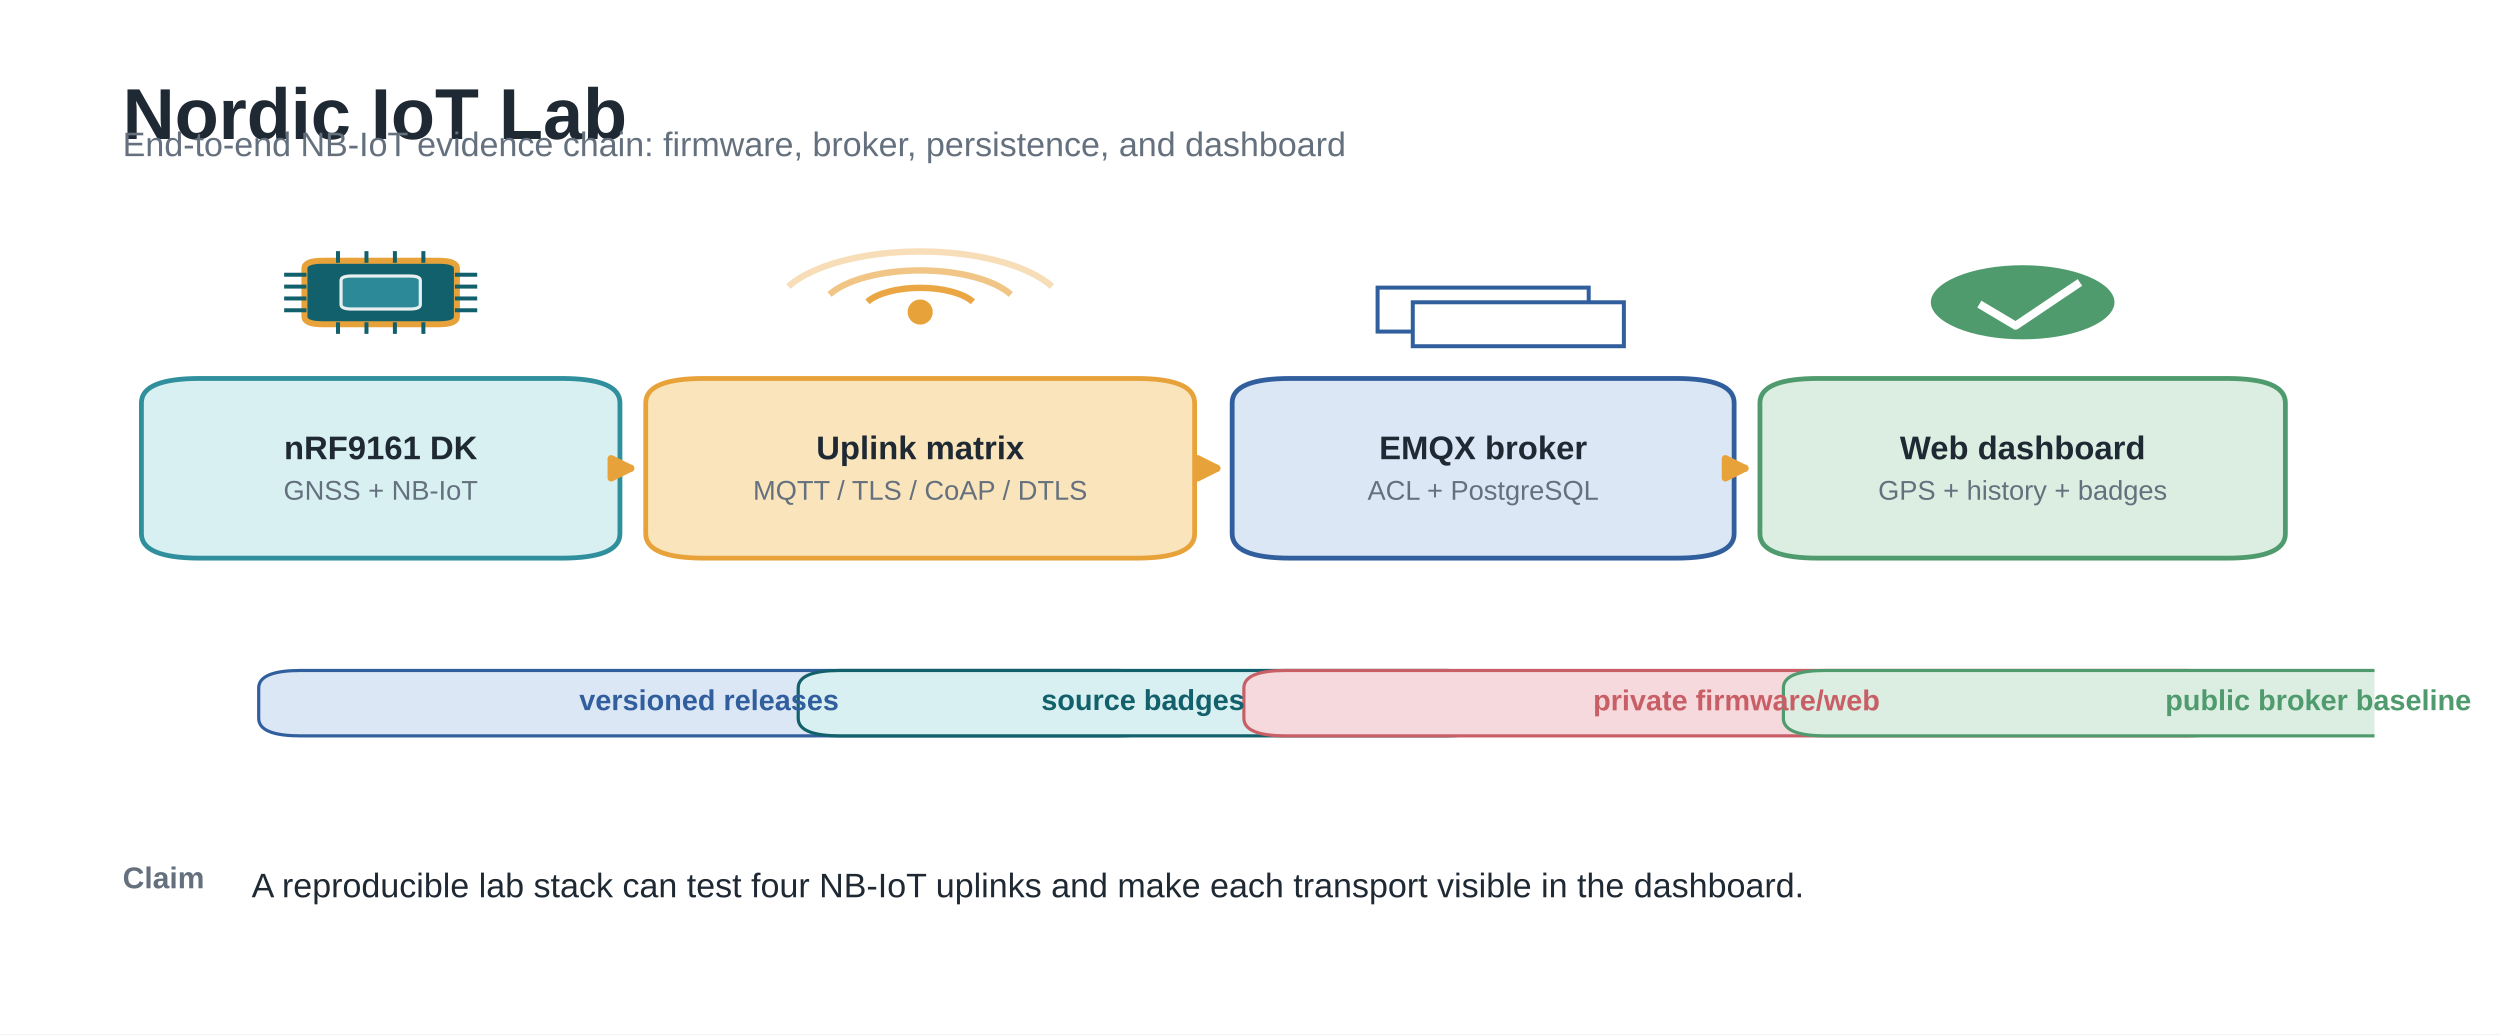
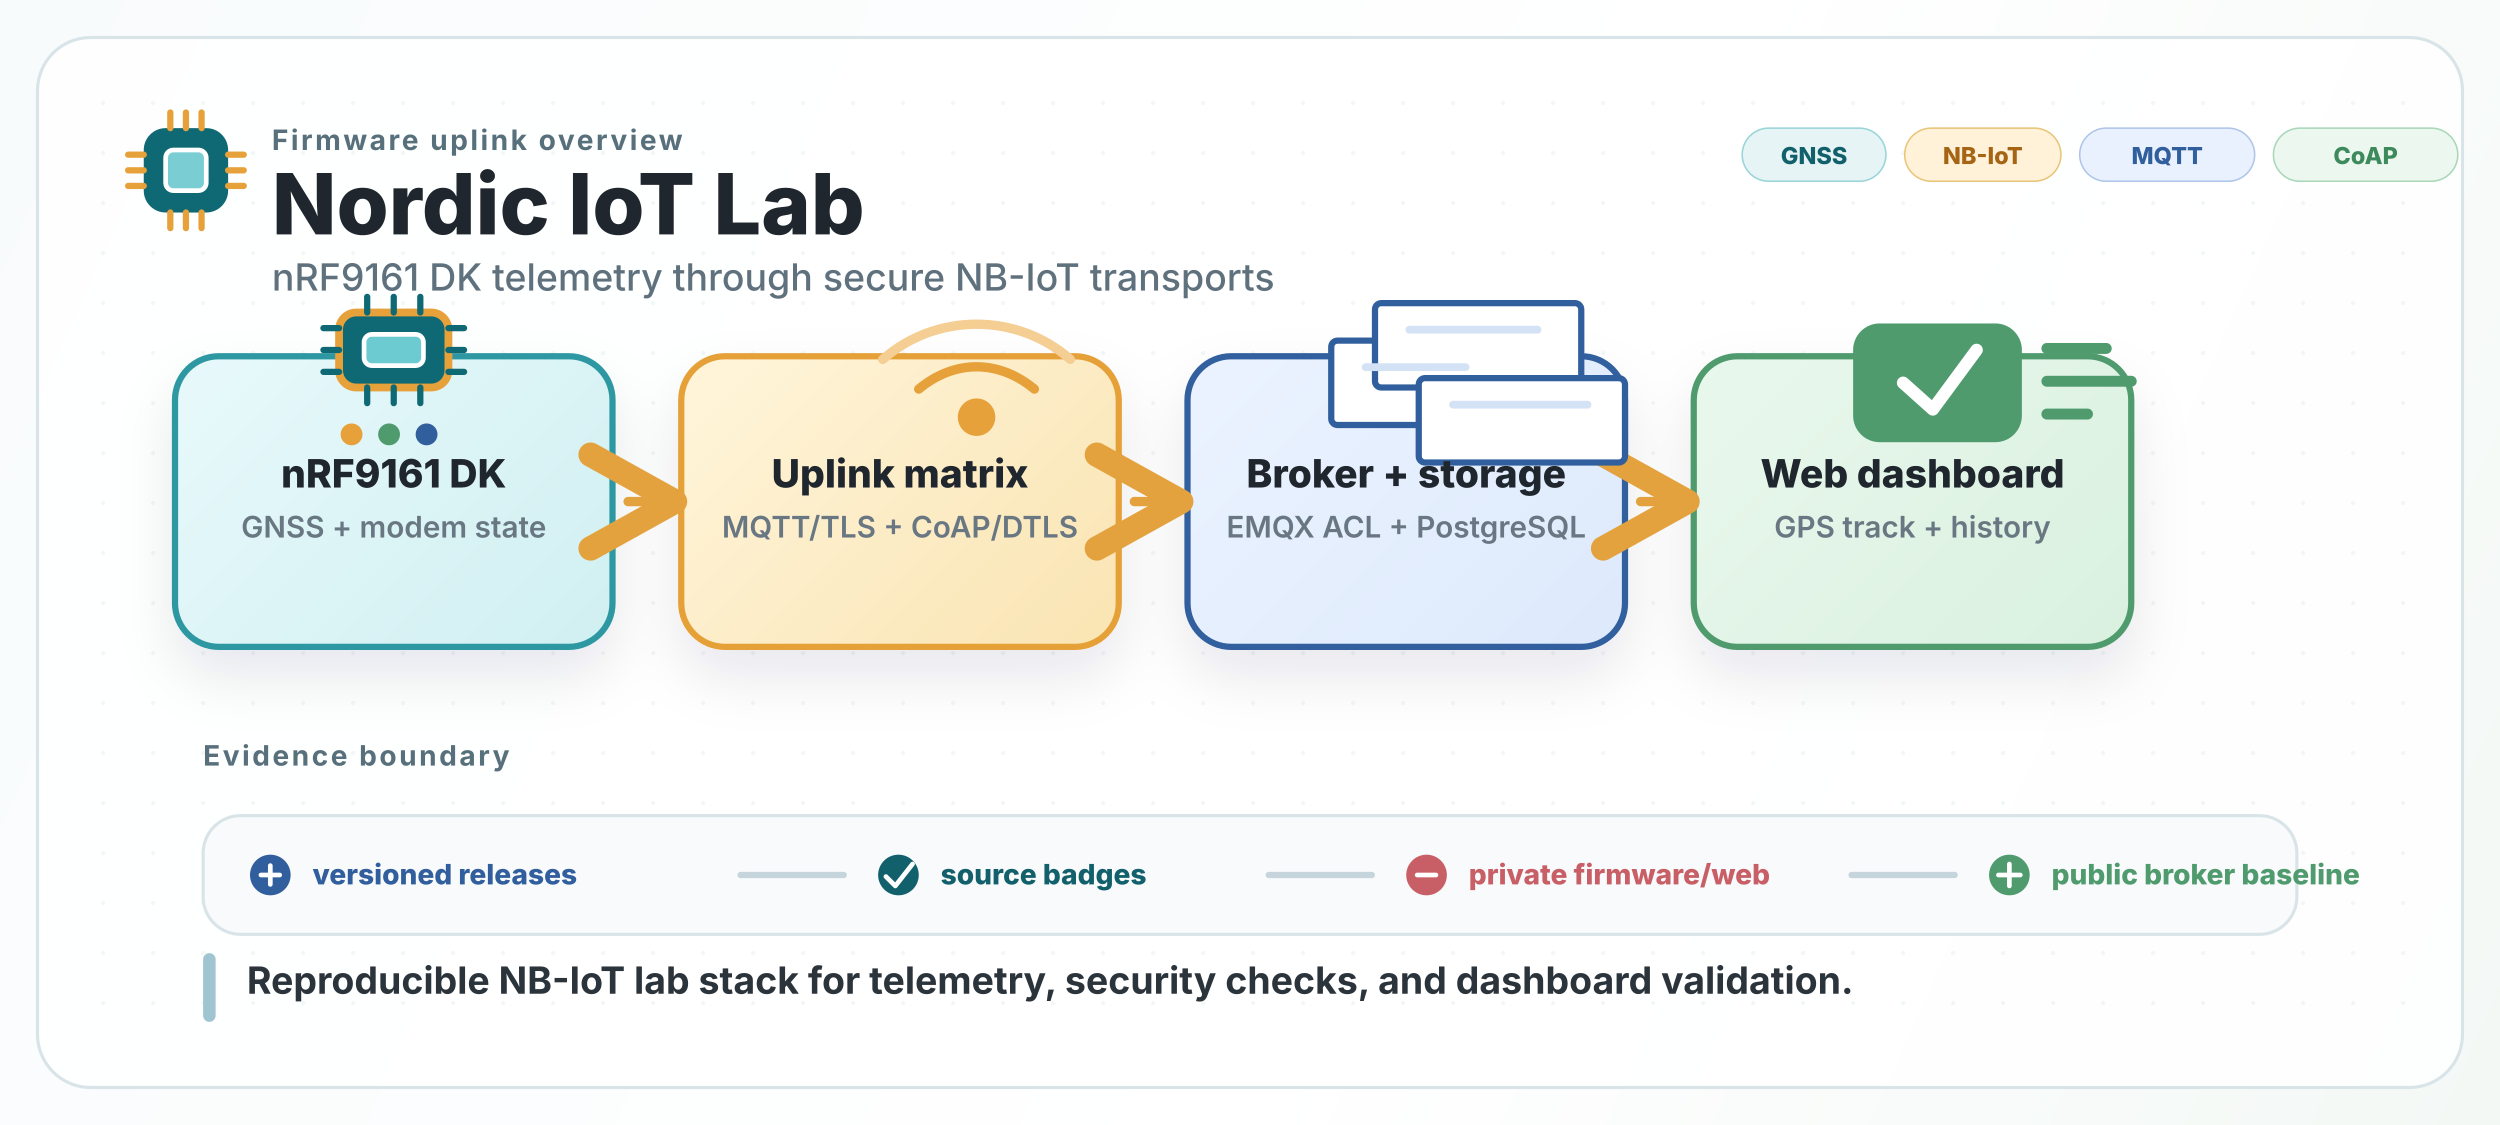
- <svg xmlns="http://www.w3.org/2000/svg" xmlns:xlink="http://www.w3.org/1999/xlink" width="624.447pt" height="258.336pt" viewBox="0 0 624.447 258.336" version="1.1">
+ <svg xmlns="http://www.w3.org/2000/svg" width="1600" height="720" viewBox="0 0 1600 720" fill="none" role="img" aria-labelledby="title desc">
  <defs>
-     <style type="text/css">*{stroke-linejoin: round; stroke-linecap: butt}</style>
+     <linearGradient id="bg" x1="0" y1="0" x2="1600" y2="720" gradientUnits="userSpaceOnUse">
+       <stop stop-color="#F8FBFC" />
+       <stop offset="0.58" stop-color="#FFFFFF" />
+       <stop offset="1" stop-color="#F3F8F5" />
+     </linearGradient>
+     <linearGradient id="deviceFill" x1="168" y1="214" x2="392" y2="438" gradientUnits="userSpaceOnUse">
+       <stop stop-color="#E6F8FA" />
+       <stop offset="1" stop-color="#CFEFF1" />
+     </linearGradient>
+     <linearGradient id="uplinkFill" x1="492" y1="214" x2="716" y2="438" gradientUnits="userSpaceOnUse">
+       <stop stop-color="#FFF4D8" />
+       <stop offset="1" stop-color="#F9E3B0" />
+     </linearGradient>
+     <linearGradient id="brokerFill" x1="816" y1="214" x2="1040" y2="438" gradientUnits="userSpaceOnUse">
+       <stop stop-color="#EAF2FF" />
+       <stop offset="1" stop-color="#DCE9FB" />
+     </linearGradient>
+     <linearGradient id="dashFill" x1="1140" y1="214" x2="1364" y2="438" gradientUnits="userSpaceOnUse">
+       <stop stop-color="#E8F7EC" />
+       <stop offset="1" stop-color="#D8F0DF" />
+     </linearGradient>
+     <filter id="softShadow" x="-20%" y="-20%" width="140%" height="150%" color-interpolation-filters="sRGB">
+       <feDropShadow dx="0" dy="18" stdDeviation="18" flood-color="#1C2B33" flood-opacity="0.09" />
+     </filter>
+     <pattern id="dotGrid" width="32" height="32" patternUnits="userSpaceOnUse">
+       <circle cx="2" cy="2" r="1.4" fill="#D9E5E8" opacity="0.65" />
+     </pattern>
+     <marker id="arrow" markerWidth="14" markerHeight="14" refX="10" refY="7" orient="auto" markerUnits="strokeWidth">
+       <path d="M2 2L11 7L2 12" fill="none" stroke="#E3A23D" stroke-width="2.6" stroke-linecap="round" stroke-linejoin="round" />
+     </marker>
+     <style>
+       .font { font-family: Inter, -apple-system, BlinkMacSystemFont, "Segoe UI", Arial, sans-serif; }
+       .eyebrow { font-size: 18px; font-weight: 700; letter-spacing: 1.6px; text-transform: uppercase; fill: #58707B; }
+       .title { font-size: 54px; font-weight: 800; fill: #20262E; }
+       .subtitle { font-size: 24px; font-weight: 500; fill: #60717E; }
+       .node-title { font-size: 25px; font-weight: 800; fill: #20262E; }
+       .node-copy { font-size: 19px; font-weight: 600; fill: #697782; }
+       .pill { font-size: 15px; font-weight: 800; }
+       .label { font-size: 18px; font-weight: 800; }
+       .small { font-size: 16px; font-weight: 700; }
+       .claim { font-size: 24px; font-weight: 700; fill: #2B333B; }
+       .muted { fill: #6B7A86; }
+     </style>
  </defs>
-   <g id="figure_1">
-     <g id="patch_1">
-       <path d="M 0 258.336 L 624.447 258.336 L 624.447 0 L 0 0 z " style="fill: #ffffff" />
+   <rect width="1600" height="720" rx="0" fill="url(#bg)" />
+   <rect x="24" y="24" width="1552" height="672" rx="34" fill="white" opacity="0.86" />
+   <rect x="24" y="24" width="1552" height="672" rx="34" stroke="#D9E4E8" stroke-width="2" />
+   <rect x="48" y="48" width="1504" height="624" rx="26" fill="url(#dotGrid)" opacity="0.5" />
+   <g class="font">
+     <g transform="translate(92 78)">
+       <g transform="translate(0 4)">
+         <rect x="0" y="0" width="54" height="54" rx="14" fill="#0F6975" />
+         <rect x="14" y="14" width="26" height="26" rx="5" fill="#79CDD3" stroke="#FFFFFF" stroke-width="3" />
+         <path d="M-10 17H0M-10 27H0M-10 37H0M54 17H64M54 27H64M54 37H64M17 -10V0M27 -10V0M37 -10V0M17 54V64M27 54V64M37 54V64" stroke="#E6A13A" stroke-width="4" stroke-linecap="round" />
+       </g>
+       <text x="82" y="18" class="eyebrow">Firmware uplink overview</text>
+       <text x="82" y="72" class="title">Nordic IoT Lab</text>
+       <text x="82" y="108" class="subtitle">nRF9161 DK telemetry through secure NB-IoT transports</text>
    </g>
-     <g id="axes_1">
-       <g id="patch_2">
-         <path d="M 49.971 139.413 L 140.199 139.413 Q 154.847 139.413 154.847 133.315 L 154.847 100.627 Q 154.847 94.529 140.199 94.529 L 49.971 94.529 Q 35.323 94.529 35.323 100.627 L 35.323 133.315 Q 35.323 139.413 49.971 139.413 z " clip-path="url(#pf5a3e34393)" style="fill: #d8f0f1; stroke: #2f8f9d; stroke-width: 1.2; stroke-linejoin: miter" />
+     <g transform="translate(1115 82)">
+       <rect x="0" y="0" width="92" height="34" rx="17" fill="#E6F4F5" stroke="#99D4D8" />
+       <text x="46" y="23" text-anchor="middle" class="pill" fill="#12606B">GNSS</text>
+       <rect x="104" y="0" width="100" height="34" rx="17" fill="#FFF2D9" stroke="#E8C579" />
+       <text x="154" y="23" text-anchor="middle" class="pill" fill="#A66514">NB-IoT</text>
+       <rect x="216" y="0" width="112" height="34" rx="17" fill="#E9F1FE" stroke="#AFC5E8" />
+       <text x="272" y="23" text-anchor="middle" class="pill" fill="#315F9D">MQTT</text>
+       <rect x="340" y="0" width="118" height="34" rx="17" fill="#EBF7EF" stroke="#A9D7B8" />
+       <text x="399" y="23" text-anchor="middle" class="pill" fill="#3E8A5C">CoAP</text>
+     </g>
+     <g filter="url(#softShadow)">
+       <rect x="112" y="228" width="280" height="186" rx="28" fill="url(#deviceFill)" stroke="#2E98A2" stroke-width="4" />
+       <rect x="436" y="228" width="280" height="186" rx="28" fill="url(#uplinkFill)" stroke="#E5A139" stroke-width="4" />
+       <rect x="760" y="228" width="280" height="186" rx="28" fill="url(#brokerFill)" stroke="#315F9D" stroke-width="4" />
+       <rect x="1084" y="228" width="280" height="186" rx="28" fill="url(#dashFill)" stroke="#4F9B6E" stroke-width="4" />
+     </g>
+     <path d="M402 321H426" stroke="#E3A23D" stroke-width="6" stroke-linecap="round" marker-end="url(#arrow)" />
+     <path d="M726 321H750" stroke="#E3A23D" stroke-width="6" stroke-linecap="round" marker-end="url(#arrow)" />
+     <path d="M1050 321H1074" stroke="#E3A23D" stroke-width="6" stroke-linecap="round" marker-end="url(#arrow)" />
+     <g transform="translate(207 172)">
+       <rect x="10" y="28" width="70" height="48" rx="11" fill="#0F6975" stroke="#E6A13A" stroke-width="5" />
+       <rect x="26" y="42" width="38" height="20" rx="5" fill="#6CCBD1" stroke="#FFFFFF" stroke-width="3" />
+       <path d="M0 38H10M0 52H10M0 66H10M80 38H90M80 52H90M80 66H90M28 18V28M45 18V28M62 18V28M28 76V86M45 76V86M62 76V86" stroke="#0F6975" stroke-width="4" stroke-linecap="round" />
+       <circle cx="18" cy="106" r="7" fill="#E6A13A" />
+       <circle cx="42" cy="106" r="7" fill="#4F9B6E" />
+       <circle cx="66" cy="106" r="7" fill="#315F9D" />
+     </g>
+     <g transform="translate(565 176)">
+       <path d="M0 54C34 24 86 24 120 54" stroke="#F4CE93" stroke-width="6" stroke-linecap="round" />
+       <path d="M23 73C46 54 74 54 97 73" stroke="#E6A13A" stroke-width="6" stroke-linecap="round" />
+       <circle cx="60" cy="91" r="12" fill="#E6A13A" />
+     </g>
+     <g transform="translate(852 178)">
+       <rect x="0" y="40" width="132" height="54" rx="4" fill="#FFFFFF" stroke="#315F9D" stroke-width="4" />
+       <rect x="28" y="16" width="132" height="54" rx="4" fill="#FFFFFF" stroke="#315F9D" stroke-width="4" />
+       <rect x="56" y="64" width="132" height="54" rx="4" fill="#FFFFFF" stroke="#315F9D" stroke-width="4" />
+       <path d="M22 57H86M50 33H132M78 81H164" stroke="#D4E2F5" stroke-width="5" stroke-linecap="round" />
+     </g>
+     <g transform="translate(1186 181)">
+       <rect x="0" y="26" width="108" height="76" rx="17" fill="#4F9B6E" />
+       <path d="M32 64L51 81L79 43" stroke="#FFFFFF" stroke-width="8" stroke-linecap="round" stroke-linejoin="round" />
+       <path d="M124 42H162M124 63H178M124 84H150" stroke="#4F9B6E" stroke-width="7" stroke-linecap="round" />
+     </g>
+     <text x="252" y="312" text-anchor="middle" class="node-title">nRF9161 DK</text>
+     <text x="252" y="344" text-anchor="middle" class="node-copy">GNSS + modem state</text>
+     <text x="576" y="312" text-anchor="middle" class="node-title">Uplink matrix</text>
+     <text x="576" y="344" text-anchor="middle" class="node-copy">MQTT/TLS + CoAP/DTLS</text>
+     <text x="900" y="312" text-anchor="middle" class="node-title">Broker + storage</text>
+     <text x="900" y="344" text-anchor="middle" class="node-copy">EMQX ACL + PostgreSQL</text>
+     <text x="1224" y="312" text-anchor="middle" class="node-title">Web dashboard</text>
+     <text x="1224" y="344" text-anchor="middle" class="node-copy">GPS track + history</text>
+     <g transform="translate(130 466)">
+       <text x="0" y="24" class="eyebrow">Evidence boundary</text>
+       <rect x="0" y="56" width="1340" height="76" rx="24" fill="#F8FAFB" stroke="#D9E4E8" stroke-width="2" />
+       <g transform="translate(30 77)">
+         <circle cx="13" cy="17" r="13" fill="#315F9D" />
+         <path d="M7 17H19M13 11V23" stroke="#FFFFFF" stroke-width="3" stroke-linecap="round" />
+         <text x="40" y="23" class="label" fill="#315F9D">versioned releases</text>
      </g>
-       <g id="patch_3">
-         <path d="M 175.939 139.413 L 283.745 139.413 Q 298.392 139.413 298.392 133.315 L 298.392 100.627 Q 298.392 94.529 283.745 94.529 L 175.939 94.529 Q 161.292 94.529 161.292 100.627 L 161.292 133.315 Q 161.292 139.413 175.939 139.413 z " clip-path="url(#pf5a3e34393)" style="fill: #f9e4bc; stroke: #e8a23a; stroke-width: 1.2; stroke-linejoin: miter" />
+       <path d="M344 94H410" stroke="#C6D4DB" stroke-width="4" stroke-linecap="round" />
+       <g transform="translate(432 77)">
+         <circle cx="13" cy="17" r="13" fill="#12606B" />
+         <path d="M5 18L11 24L22 10" stroke="#FFFFFF" stroke-width="3" stroke-linecap="round" stroke-linejoin="round" />
+         <text x="40" y="23" class="label" fill="#12606B">source badges</text>
      </g>
-       <g id="patch_4">
-         <path d="M 322.414 139.413 L 418.502 139.413 Q 433.149 139.413 433.149 133.315 L 433.149 100.627 Q 433.149 94.529 418.502 94.529 L 322.414 94.529 Q 307.767 94.529 307.767 100.627 L 307.767 133.315 Q 307.767 139.413 322.414 139.413 z " clip-path="url(#pf5a3e34393)" style="fill: #dce7f6; stroke: #315f9d; stroke-width: 1.2; stroke-linejoin: miter" />
+       <path d="M682 94H748" stroke="#C6D4DB" stroke-width="4" stroke-linecap="round" />
+       <g transform="translate(770 77)">
+         <circle cx="13" cy="17" r="13" fill="#C95F66" />
+         <path d="M7 17H19" stroke="#FFFFFF" stroke-width="3" stroke-linecap="round" />
+         <text x="40" y="23" class="label" fill="#C95F66">private firmware/web</text>
      </g>
-       <g id="patch_5">
-         <path d="M 454.242 139.413 L 556.188 139.413 Q 570.836 139.413 570.836 133.315 L 570.836 100.627 Q 570.836 94.529 556.188 94.529 L 454.242 94.529 Q 439.594 94.529 439.594 100.627 L 439.594 133.315 Q 439.594 139.413 454.242 139.413 z " clip-path="url(#pf5a3e34393)" style="fill: #dceee2; stroke: #4f9b6e; stroke-width: 1.2; stroke-linejoin: miter" />
-       </g>
-       <g id="patch_6">
-         <path d="M 156.675 116.971 Q 158.07 116.971 157.452 116.971 " clip-path="url(#pf5a3e34393)" style="fill: none; stroke: #e8a23a; stroke-width: 1.8; stroke-linecap: round" />
-         <path d="M 152.652 114.571 L 157.452 116.971 L 152.652 119.371 z " clip-path="url(#pf5a3e34393)" style="fill: #e8a23a; stroke: #e8a23a; stroke-width: 1.8; stroke-linecap: round" />
-       </g>
-       <g id="patch_7">
-         <path d="M 300.222 116.971 Q 303.08 116.971 303.925 116.971 " clip-path="url(#pf5a3e34393)" style="fill: none; stroke: #e8a23a; stroke-width: 1.8; stroke-linecap: round" />
-         <path d="M 299.125 114.571 L 303.925 116.971 L 299.125 119.371 z " clip-path="url(#pf5a3e34393)" style="fill: #e8a23a; stroke: #e8a23a; stroke-width: 1.8; stroke-linecap: round" />
-       </g>
-       <g id="patch_8">
-         <path d="M 434.977 116.971 Q 436.372 116.971 435.754 116.971 " clip-path="url(#pf5a3e34393)" style="fill: none; stroke: #e8a23a; stroke-width: 1.8; stroke-linecap: round" />
-         <path d="M 430.954 114.571 L 435.754 116.971 L 430.954 119.371 z " clip-path="url(#pf5a3e34393)" style="fill: #e8a23a; stroke: #e8a23a; stroke-width: 1.8; stroke-linecap: round" />
-       </g>
-       <g id="patch_9">
-         <path d="M 80.613 80.991 L 109.557 80.991 Q 114.127 80.991 114.127 79.088 L 114.127 67.038 Q 114.127 65.135 109.557 65.135 L 80.613 65.135 Q 76.043 65.135 76.043 67.038 L 76.043 79.088 Q 76.043 80.991 80.613 80.991 z " clip-path="url(#pf5a3e34393)" style="fill: #12606b; stroke: #e8a23a; stroke-width: 1.5; stroke-linejoin: miter" />
-       </g>
-       <g id="patch_10">
-         <path d="M 87.849 77.185 L 102.321 77.185 Q 104.987 77.185 104.987 76.075 L 104.987 70.05 Q 104.987 68.94 102.321 68.94 L 87.849 68.94 Q 85.183 68.94 85.183 70.05 L 85.183 76.075 Q 85.183 77.185 87.849 77.185 z " clip-path="url(#pf5a3e34393)" style="fill: #2f8f9d; opacity: 0.9; stroke: #ffffff; stroke-width: 0.8; stroke-linejoin: miter" />
-       </g>
-       <g id="patch_11">
-         <path d="M 243.011 75.385 C 241.842 74.341 239.982 73.458 237.649 72.839 C 235.317 72.221 232.608 71.892 229.842 71.892 C 227.076 71.892 224.367 72.221 222.035 72.839 C 219.702 73.458 217.842 74.341 216.673 75.385 " clip-path="url(#pf5a3e34393)" style="fill: none; opacity: 0.95; stroke: #e8a23a; stroke-width: 1.6; stroke-linejoin: miter" />
-       </g>
-       <g id="patch_12">
-         <path d="M 252.476 73.547 C 250.467 71.754 247.27 70.235 243.261 69.172 C 239.252 68.109 234.595 67.544 229.842 67.544 C 225.089 67.544 220.432 68.109 216.423 69.172 C 212.414 70.235 209.217 71.754 207.208 73.547 " clip-path="url(#pf5a3e34393)" style="fill: none; opacity: 0.62; stroke: #e8a23a; stroke-width: 1.6; stroke-linejoin: miter" />
-       </g>
-       <g id="patch_13">
-         <path d="M 262.764 71.55 C 259.842 68.941 255.191 66.733 249.36 65.186 C 243.529 63.639 236.756 62.817 229.842 62.817 C 222.928 62.817 216.155 63.639 210.324 65.186 C 204.493 66.733 199.842 68.941 196.92 71.55 " clip-path="url(#pf5a3e34393)" style="fill: none; opacity: 0.36; stroke: #e8a23a; stroke-width: 1.6; stroke-linejoin: miter" />
-       </g>
-       <g id="patch_14">
-         <path d="M 344.092 82.82 L 396.824 82.82 L 396.824 71.843 L 344.092 71.843 z " clip-path="url(#pf5a3e34393)" style="fill: #ffffff; stroke: #315f9d; stroke-linejoin: miter" />
-       </g>
-       <g id="patch_15">
-         <path d="M 352.881 86.479 L 405.612 86.479 L 405.612 75.502 L 352.881 75.502 z " clip-path="url(#pf5a3e34393)" style="fill: #ffffff; stroke: #315f9d; stroke-linejoin: miter" />
-       </g>
-       <g id="patch_16">
-         <path d="M 505.215 85.26 C 511.43 85.26 517.392 84.231 521.787 82.402 C 526.182 80.572 528.651 78.09 528.651 75.502 C 528.651 72.914 526.182 70.432 521.787 68.603 C 517.392 66.773 511.43 65.745 505.215 65.745 C 499 65.745 493.038 66.773 488.643 68.603 C 484.248 70.432 481.779 72.914 481.779 75.502 C 481.779 78.09 484.248 80.572 488.643 82.402 C 493.038 84.231 499 85.26 505.215 85.26 z " clip-path="url(#pf5a3e34393)" style="fill: #4f9b6e; stroke: #ffffff; stroke-linejoin: miter" />
-       </g>
-       <g id="patch_17">
-         <path d="M 75.164 183.81 L 279.058 183.81 Q 289.604 183.81 289.604 179.419 L 289.604 171.857 Q 289.604 167.466 279.058 167.466 L 75.164 167.466 Q 64.618 167.466 64.618 171.857 L 64.618 179.419 Q 64.618 183.81 75.164 183.81 z " clip-path="url(#pf5a3e34393)" style="fill: #dce7f6; stroke: #315f9d; stroke-width: 0.8; stroke-linejoin: miter" />
-       </g>
-       <g id="patch_18">
-         <path d="M 209.921 183.81 L 361.084 183.81 Q 371.63 183.81 371.63 179.419 L 371.63 171.857 Q 371.63 167.466 361.084 167.466 L 209.921 167.466 Q 199.375 167.466 199.375 171.857 L 199.375 179.419 Q 199.375 183.81 209.921 183.81 z " clip-path="url(#pf5a3e34393)" style="fill: #d8f0f1; stroke: #12606b; stroke-width: 0.8; stroke-linejoin: miter" />
-       </g>
-       <g id="patch_19">
-         <path d="M 321.242 183.81 L 546.228 183.81 Q 556.774 183.81 556.774 179.419 L 556.774 171.857 Q 556.774 167.466 546.228 167.466 L 321.242 167.466 Q 310.696 167.466 310.696 171.857 L 310.696 179.419 Q 310.696 183.81 321.242 183.81 z " clip-path="url(#pf5a3e34393)" style="fill: #f5d9dc; stroke: #c95f66; stroke-width: 0.8; stroke-linejoin: miter" />
-       </g>
-       <g id="patch_20">
-         <path d="M 455.999 183.81 L 702.077 183.81 Q 712.624 183.81 712.624 179.419 L 712.624 171.857 Q 712.624 167.466 702.077 167.466 L 455.999 167.466 Q 445.453 167.466 445.453 171.857 L 445.453 179.419 Q 445.453 183.81 455.999 183.81 z " clip-path="url(#pf5a3e34393)" style="fill: #dceee2; stroke: #4f9b6e; stroke-width: 0.8; stroke-linejoin: miter" />
-       </g>
-       <g id="line2d_1">
-         <path d="M 71.473 77.502 L 76.043 77.502 " clip-path="url(#pf5a3e34393)" style="fill: none; stroke: #12606b; stroke-linecap: square" />
-       </g>
-       <g id="line2d_2">
-         <path d="M 71.473 74.543 L 76.043 74.543 " clip-path="url(#pf5a3e34393)" style="fill: none; stroke: #12606b; stroke-linecap: square" />
-       </g>
-       <g id="line2d_3">
-         <path d="M 71.473 71.583 L 76.043 71.583 " clip-path="url(#pf5a3e34393)" style="fill: none; stroke: #12606b; stroke-linecap: square" />
-       </g>
-       <g id="line2d_4">
-         <path d="M 71.473 68.623 L 76.043 68.623 " clip-path="url(#pf5a3e34393)" style="fill: none; stroke: #12606b; stroke-linecap: square" />
-       </g>
-       <g id="line2d_5">
-         <path d="M 118.697 77.502 L 114.127 77.502 " clip-path="url(#pf5a3e34393)" style="fill: none; stroke: #12606b; stroke-linecap: square" />
-       </g>
-       <g id="line2d_6">
-         <path d="M 118.697 74.543 L 114.127 74.543 " clip-path="url(#pf5a3e34393)" style="fill: none; stroke: #12606b; stroke-linecap: square" />
-       </g>
-       <g id="line2d_7">
-         <path d="M 118.697 71.583 L 114.127 71.583 " clip-path="url(#pf5a3e34393)" style="fill: none; stroke: #12606b; stroke-linecap: square" />
-       </g>
-       <g id="line2d_8">
-         <path d="M 118.697 68.623 L 114.127 68.623 " clip-path="url(#pf5a3e34393)" style="fill: none; stroke: #12606b; stroke-linecap: square" />
-       </g>
-       <g id="line2d_9">
-         <path d="M 84.422 82.893 L 84.422 80.991 " clip-path="url(#pf5a3e34393)" style="fill: none; stroke: #12606b; stroke-linecap: square" />
-       </g>
-       <g id="line2d_10">
-         <path d="M 91.531 82.893 L 91.531 80.991 " clip-path="url(#pf5a3e34393)" style="fill: none; stroke: #12606b; stroke-linecap: square" />
-       </g>
-       <g id="line2d_11">
-         <path d="M 98.639 82.893 L 98.639 80.991 " clip-path="url(#pf5a3e34393)" style="fill: none; stroke: #12606b; stroke-linecap: square" />
-       </g>
-       <g id="line2d_12">
-         <path d="M 105.748 82.893 L 105.748 80.991 " clip-path="url(#pf5a3e34393)" style="fill: none; stroke: #12606b; stroke-linecap: square" />
-       </g>
-       <g id="line2d_13">
-         <path d="M 84.422 63.232 L 84.422 65.135 " clip-path="url(#pf5a3e34393)" style="fill: none; stroke: #12606b; stroke-linecap: square" />
-       </g>
-       <g id="line2d_14">
-         <path d="M 91.531 63.232 L 91.531 65.135 " clip-path="url(#pf5a3e34393)" style="fill: none; stroke: #12606b; stroke-linecap: square" />
-       </g>
-       <g id="line2d_15">
-         <path d="M 98.639 63.232 L 98.639 65.135 " clip-path="url(#pf5a3e34393)" style="fill: none; stroke: #12606b; stroke-linecap: square" />
-       </g>
-       <g id="line2d_16">
-         <path d="M 105.748 63.232 L 105.748 65.135 " clip-path="url(#pf5a3e34393)" style="fill: none; stroke: #12606b; stroke-linecap: square" />
-       </g>
-       <g id="line2d_17">
-         <path d="M 495.255 76.478 L 503.457 81.357 L 518.691 71.111 " clip-path="url(#pf5a3e34393)" style="fill: none; stroke: #ffffff; stroke-width: 2; stroke-linecap: square" />
-       </g>
-       <g id="text_1">
-         <text style="fill: #1f2933; font: 700 18px 'Arial', 'DejaVu Sans', 'Liberation Sans', sans-serif; text-anchor: start" x="30.636" y="34.72" transform="rotate(-0 30.636 34.72022)">Nordic IoT Lab</text>
-       </g>
-       <g id="text_2">
-         <text style="fill: #64707d; font: 8.5px 'Arial', 'DejaVu Sans', 'Liberation Sans', sans-serif; text-anchor: start" x="30.636" y="39.001" transform="rotate(-0 30.636 39.00101)">End-to-end NB-IoT evidence chain: firmware, broker, persistence, and dashboard</text>
-       </g>
-       <g id="text_3">
-         <text style="fill: #1f2933; font: 700 8.2px 'Arial', 'DejaVu Sans', 'Liberation Sans', sans-serif; text-anchor: middle" x="95.085" y="114.706" transform="rotate(-0 95.085 114.7059)">nRF9161 DK</text>
-       </g>
-       <g id="text_4">
-         <text style="fill: #64707d; font: 6.8px 'Arial', 'DejaVu Sans', 'Liberation Sans', sans-serif; text-anchor: middle" x="95.085" y="124.828" transform="rotate(-0 95.085 124.8275)">GNSS + NB-IoT</text>
-       </g>
-       <g id="text_5">
-         <text style="fill: #1f2933; font: 700 8.2px 'Arial', 'DejaVu Sans', 'Liberation Sans', sans-serif; text-anchor: middle" x="229.842" y="114.706" transform="rotate(-0 229.842 114.7059)">Uplink matrix</text>
-       </g>
-       <g id="text_6">
-         <text style="fill: #64707d; font: 6.8px 'Arial', 'DejaVu Sans', 'Liberation Sans', sans-serif; text-anchor: middle" x="229.842" y="124.828" transform="rotate(-0 229.842 124.8275)">MQTT / TLS / CoAP / DTLS</text>
-       </g>
-       <g id="text_7">
-         <text style="fill: #1f2933; font: 700 8.2px 'Arial', 'DejaVu Sans', 'Liberation Sans', sans-serif; text-anchor: middle" x="370.458" y="114.706" transform="rotate(-0 370.458 114.7059)">EMQX broker</text>
-       </g>
-       <g id="text_8">
-         <text style="fill: #64707d; font: 6.8px 'Arial', 'DejaVu Sans', 'Liberation Sans', sans-serif; text-anchor: middle" x="370.458" y="124.831" transform="rotate(-0 370.458 124.8312)">ACL + PostgreSQL</text>
-       </g>
-       <g id="text_9">
-         <text style="fill: #1f2933; font: 700 8.2px 'Arial', 'DejaVu Sans', 'Liberation Sans', sans-serif; text-anchor: middle" x="505.215" y="114.706" transform="rotate(-0 505.215 114.7059)">Web dashboard</text>
-       </g>
-       <g id="text_10">
-         <text style="fill: #64707d; font: 6.8px 'Arial', 'DejaVu Sans', 'Liberation Sans', sans-serif; text-anchor: middle" x="505.215" y="124.829" transform="rotate(-0 505.215 124.8291)">GPS + history + badges</text>
-       </g>
-       <g id="text_11">
-         <text style="fill: #315f9d; font: 700 7.2px 'Arial', 'DejaVu Sans', 'Liberation Sans', sans-serif; text-anchor: middle" x="177.111" y="177.382" transform="rotate(-0 177.111 177.3822)">versioned releases</text>
-       </g>
-       <g id="text_12">
-         <text style="fill: #12606b; font: 700 7.2px 'Arial', 'DejaVu Sans', 'Liberation Sans', sans-serif; text-anchor: middle" x="285.502" y="177.335" transform="rotate(-0 285.5025 177.335)">source badges</text>
-       </g>
-       <g id="text_13">
-         <text style="fill: #c95f66; font: 700 7.2px 'Arial', 'DejaVu Sans', 'Liberation Sans', sans-serif; text-anchor: middle" x="433.735" y="177.426" transform="rotate(-0 433.7352 177.4261)">private firmware/web</text>
-       </g>
-       <g id="text_14">
-         <text style="fill: #4f9b6e; font: 700 7.2px 'Arial', 'DejaVu Sans', 'Liberation Sans', sans-serif; text-anchor: middle" x="579.038" y="177.382" transform="rotate(-0 579.0384 177.3822)">public broker baseline</text>
-       </g>
-       <g id="text_15">
-         <text style="fill: #64707d; font: 700 7.5px 'Arial', 'DejaVu Sans', 'Liberation Sans', sans-serif; text-anchor: start" x="30.636" y="221.864" transform="rotate(-0 30.636 221.8637)">Claim</text>
-       </g>
-       <g id="text_16">
-         <text style="fill: #1f2933; font: 8.5px 'Arial', 'DejaVu Sans', 'Liberation Sans', sans-serif; text-anchor: start" x="62.861" y="224.113" transform="rotate(-0 62.8605 224.1129)">A reproducible lab stack can test four NB-IoT uplinks and make each transport visible in the dashboard.</text>
-       </g>
-       <g id="PathCollection_1">
-         <defs>
-           <path id="mdabf777463" d="M 0 2.641 C 0.7 2.641 1.372 2.363 1.867 1.867 C 2.363 1.372 2.641 0.7 2.641 0 C 2.641 -0.7 2.363 -1.372 1.867 -1.867 C 1.372 -2.363 0.7 -2.641 0 -2.641 C -0.7 -2.641 -1.372 -2.363 -1.867 -1.867 C -2.363 -1.372 -2.641 -0.7 -2.641 0 C -2.641 0.7 -2.363 1.372 -1.867 1.867 C -1.372 2.363 -0.7 2.641 0 2.641 z " style="stroke: #e8a23a" />
-         </defs>
-         <g clip-path="url(#pf5a3e34393)">
-           <use xlink:href="#mdabf777463" x="229.842" y="77.941" style="fill: #e8a23a; stroke: #e8a23a" />
-         </g>
+       <path d="M1055 94H1121" stroke="#C6D4DB" stroke-width="4" stroke-linecap="round" />
+       <g transform="translate(1143 77)">
+         <circle cx="13" cy="17" r="13" fill="#4F9B6E" />
+         <path d="M6 17H20M13 10V24" stroke="#FFFFFF" stroke-width="3" stroke-linecap="round" />
+         <text x="40" y="23" class="label" fill="#4F9B6E">public broker baseline</text>
      </g>
    </g>
+     <g transform="translate(130 636)">
+       <rect x="0" y="-26" width="8" height="44" rx="4" fill="#9FC5D1" />
+       <text x="28" y="0" class="claim">Reproducible NB-IoT lab stack for telemetry, security checks, and dashboard validation.</text>
+     </g>
  </g>
-   <defs>
-     <clipPath id="pf5a3e34393">
-       <rect x="7.2" y="7.2" width="585.9" height="243.936" />
-     </clipPath>
-   </defs>
</svg>
